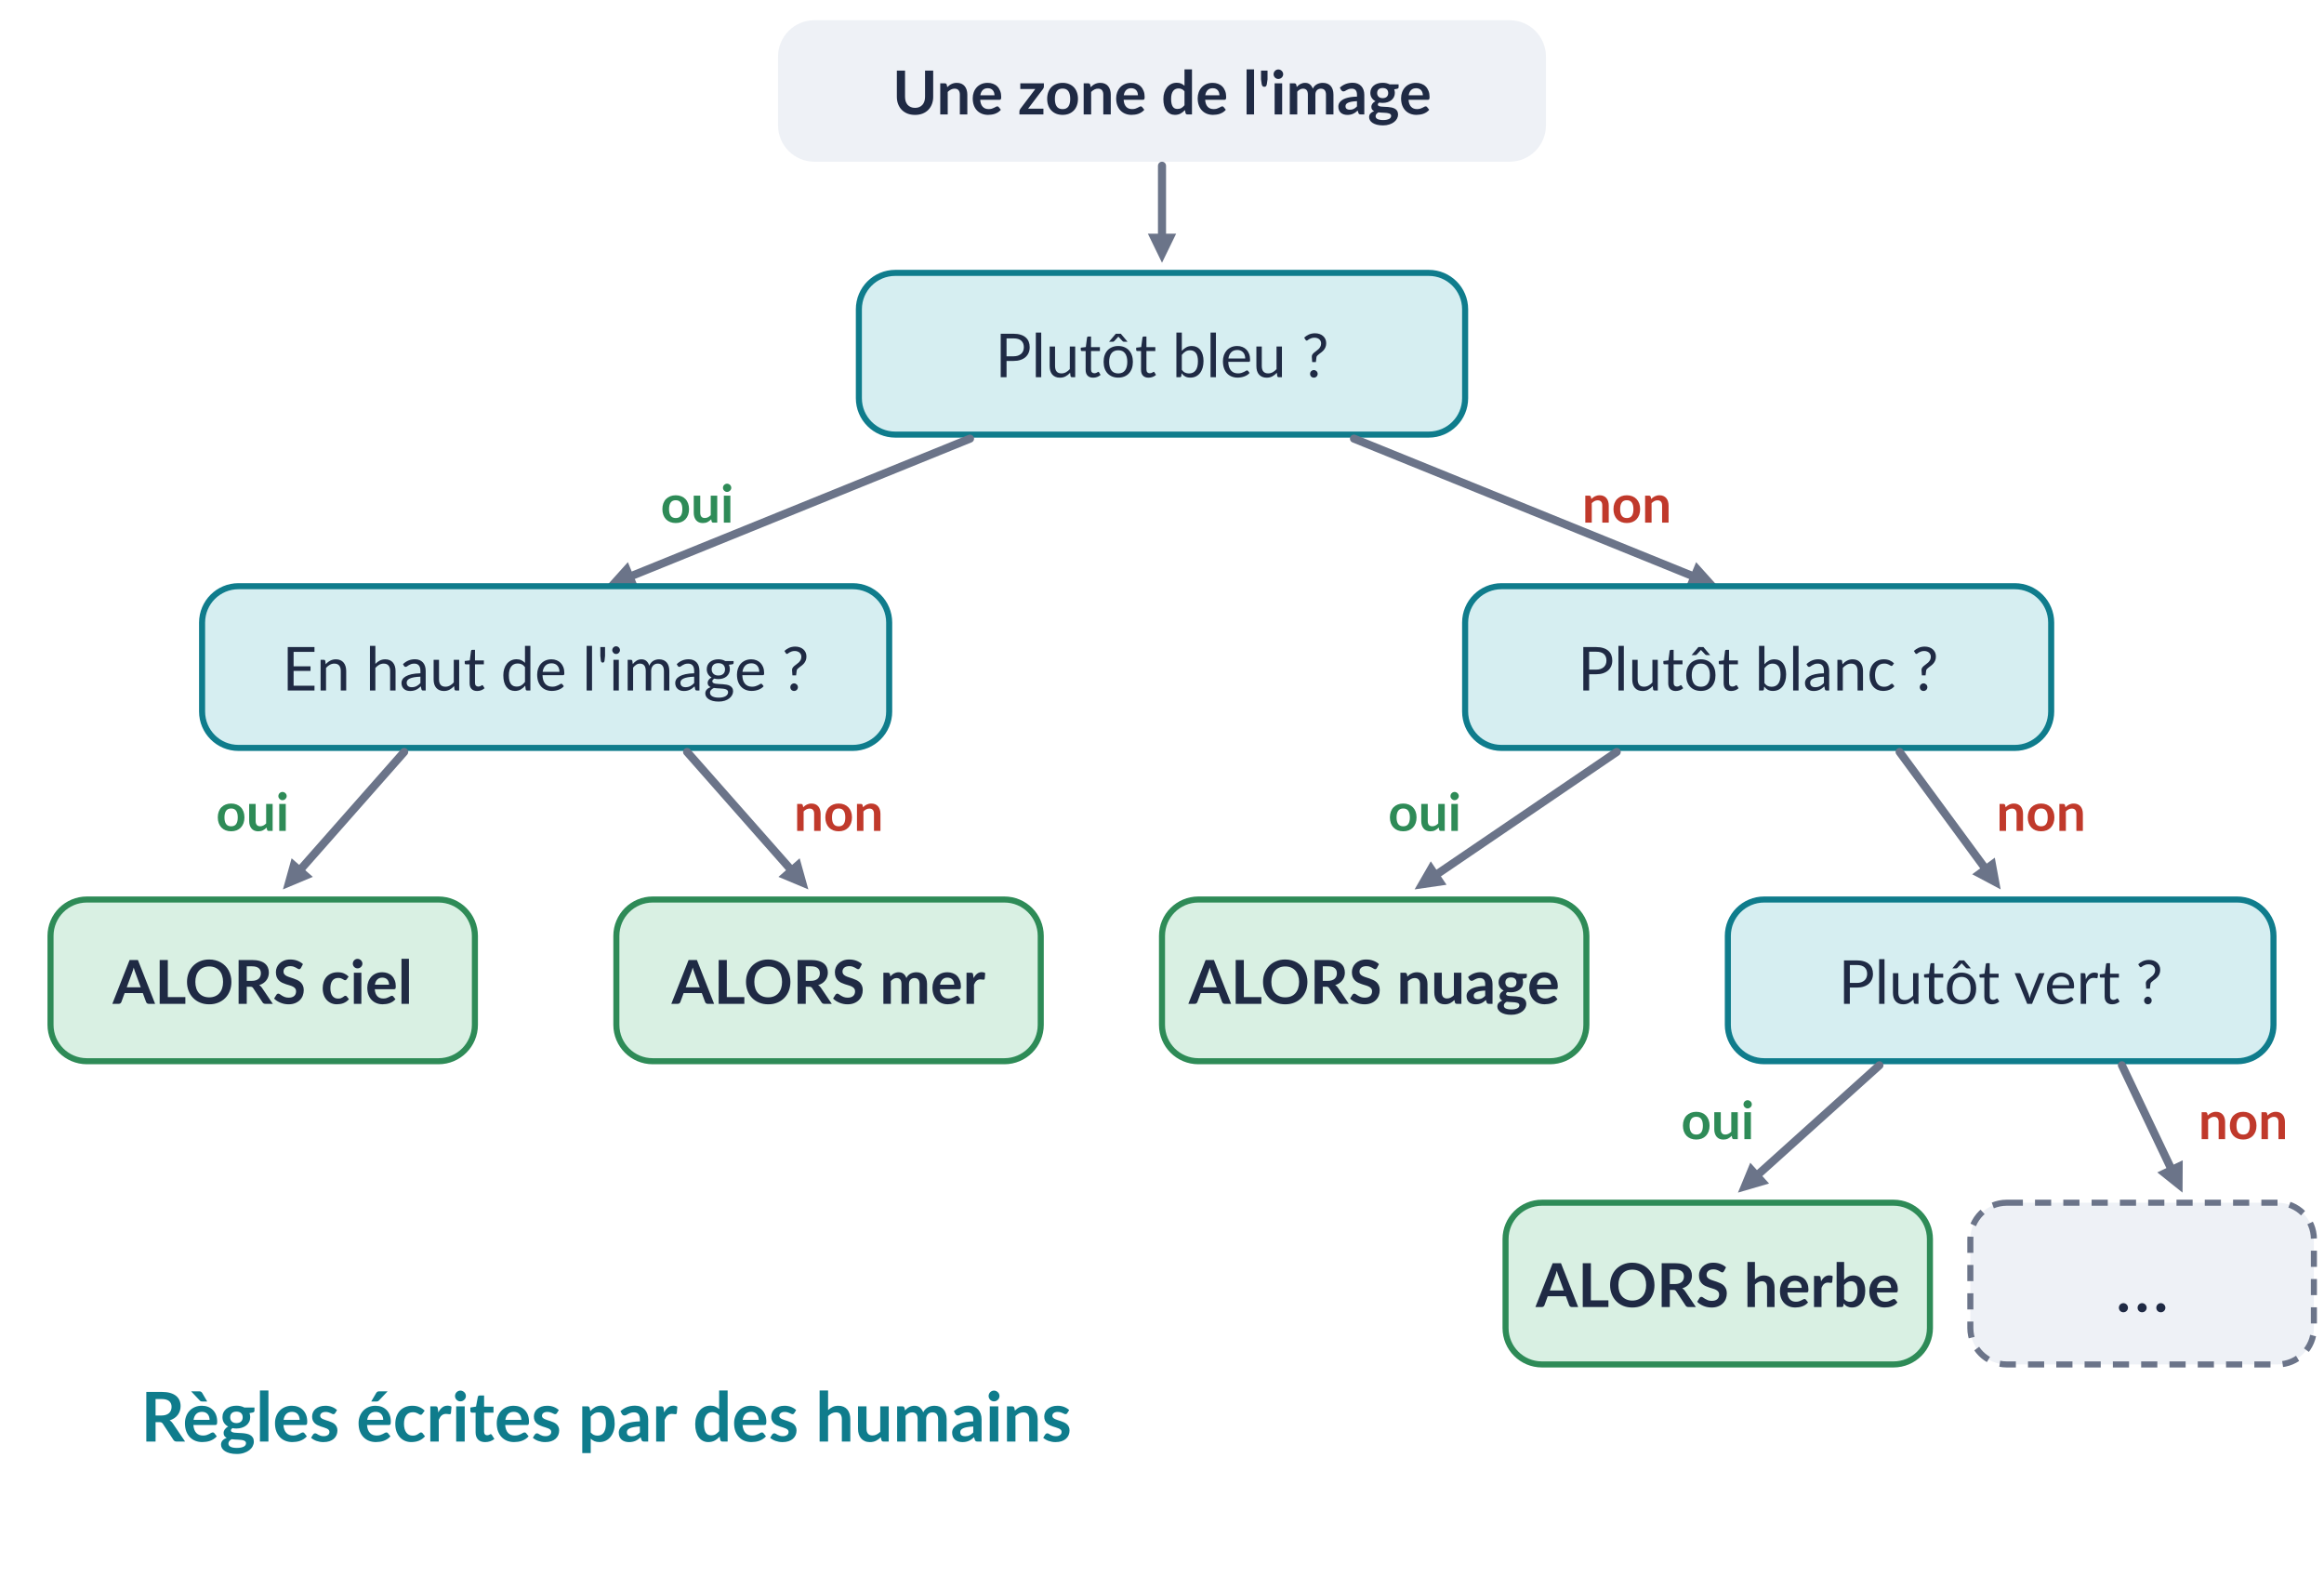
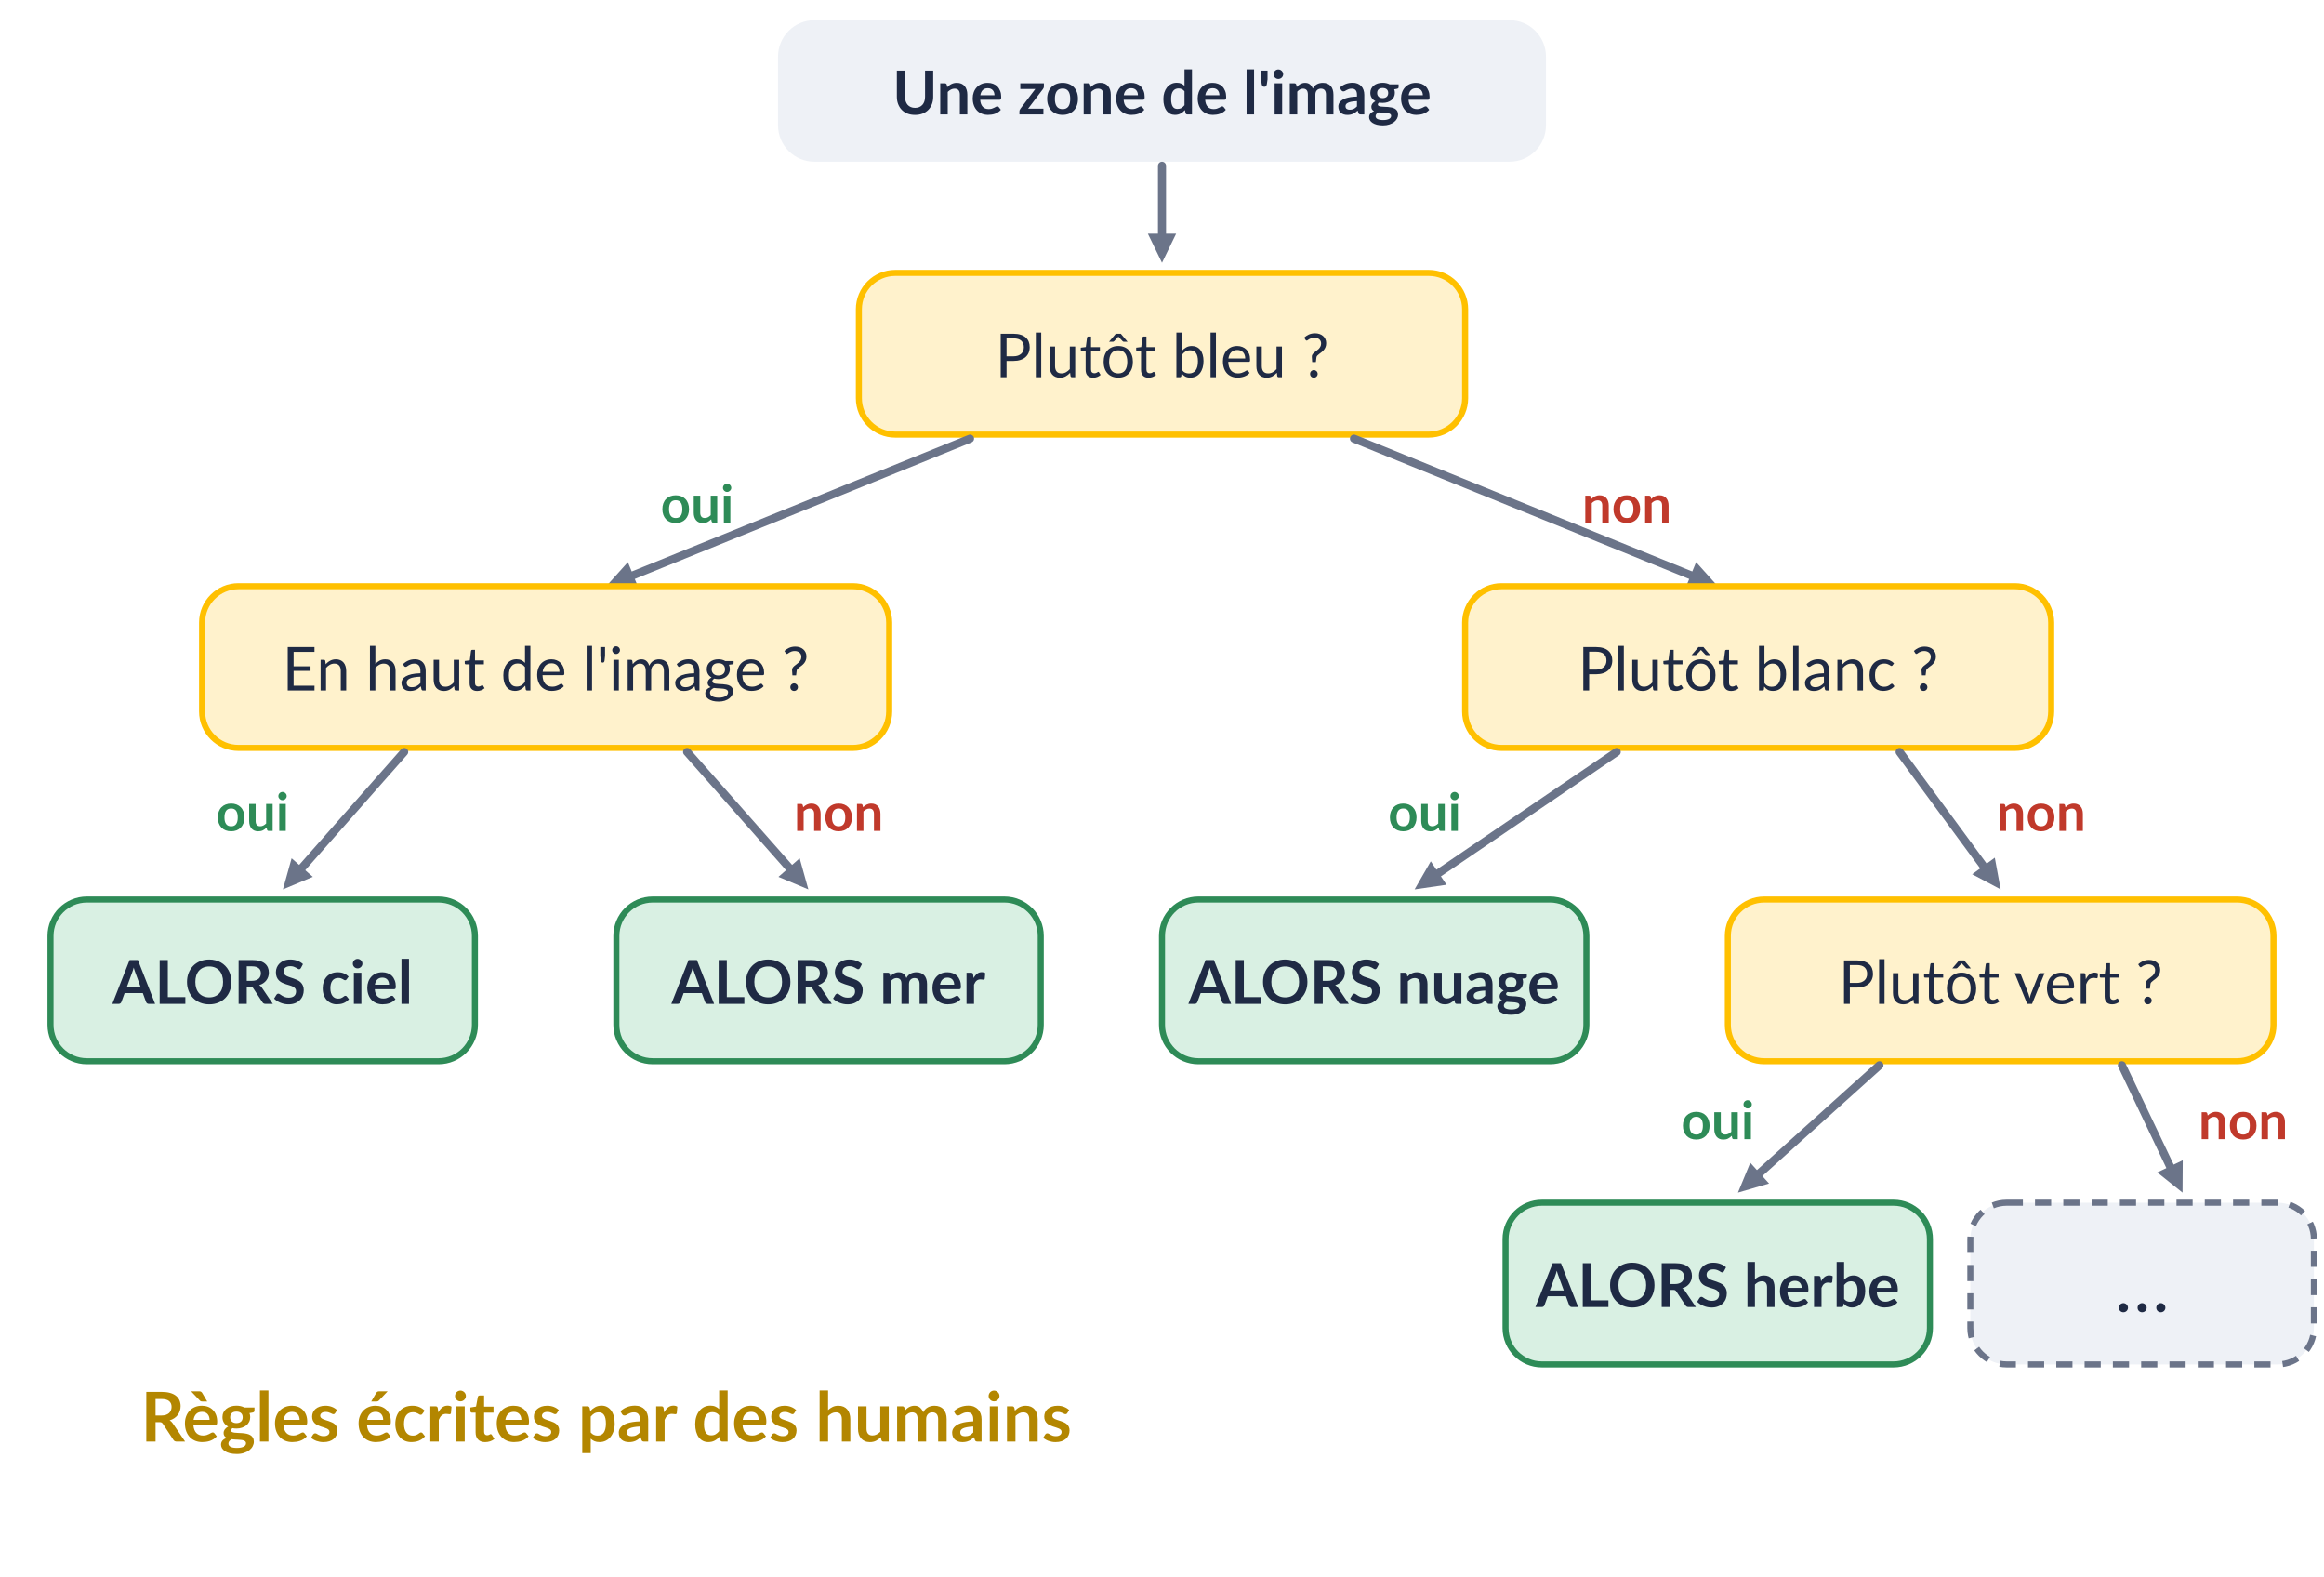
<svg xmlns="http://www.w3.org/2000/svg" viewBox="0 0 1150 780" width="1150" height="780">
  <rect x="385.0" y="10.0" width="380" height="70" rx="18" fill="#eef1f6" opacity="1" />
  <text font-family="Lato, 'Noto Sans', 'Helvetica Neue', Arial, sans-serif" font-size="30" fill="#1f2a44" font-weight="bold" text-anchor="middle" dominant-baseline="central" style="">
    <tspan x="575.0" y="45.0">Une zone de l'image</tspan>
  </text>
  <line x1="575" y1="82" x2="575.0" y2="117.2" stroke="#6b7489" stroke-width="4" stroke-linecap="round" opacity="1" />
  <polygon points="575,130 568.0,115.6 582.0,115.6" fill="#6b7489" opacity="1" />
-   <rect x="425.0" y="135.0" width="300" height="80" rx="18" fill="#d6eef1" stroke="#0f7c8c" stroke-width="3" opacity="1" />
+   <rect x="425.0" y="135.0" width="300" height="80" rx="18" fill="#fff2cc" stroke="#ffc000" stroke-width="3" opacity="1" />
  <text font-family="Lato, 'Noto Sans', 'Helvetica Neue', Arial, sans-serif" font-size="30" fill="#1f2a44" font-weight="normal" text-anchor="middle" dominant-baseline="central" style="">
    <tspan x="575.0" y="175.0">Plutôt bleu ?</tspan>
  </text>
  <line x1="480" y1="217" x2="311.862" y2="285.189" stroke="#6b7489" stroke-width="4" stroke-linecap="round" opacity="1" />
  <polygon points="300,290 310.7,278.1 316.0,291.0" fill="#6b7489" opacity="1" />
  <text font-family="Lato, 'Noto Sans', 'Helvetica Neue', Arial, sans-serif" font-size="26" fill="#2e8b57" font-weight="bold" text-anchor="middle" dominant-baseline="central" style="">
    <tspan x="345.0" y="248.5">oui</tspan>
  </text>
  <line x1="670" y1="217" x2="838.138" y2="285.189" stroke="#6b7489" stroke-width="4" stroke-linecap="round" opacity="1" />
  <polygon points="850,290 834.0,291.0 839.3,278.1" fill="#6b7489" opacity="1" />
  <text font-family="Lato, 'Noto Sans', 'Helvetica Neue', Arial, sans-serif" font-size="26" fill="#c0392b" font-weight="bold" text-anchor="middle" dominant-baseline="central" style="">
    <tspan x="805.0" y="248.5">non</tspan>
  </text>
-   <rect x="100.0" y="290.0" width="340" height="80" rx="18" fill="#d6eef1" stroke="#0f7c8c" stroke-width="3" opacity="1" />
+   <rect x="100.0" y="290.0" width="340" height="80" rx="18" fill="#fff2cc" stroke="#ffc000" stroke-width="3" opacity="1" />
  <text font-family="Lato, 'Noto Sans', 'Helvetica Neue', Arial, sans-serif" font-size="30" fill="#1f2a44" font-weight="normal" text-anchor="middle" dominant-baseline="central" style="">
    <tspan x="270.0" y="330.0">En haut de l'image ?</tspan>
  </text>
-   <rect x="725.0" y="290.0" width="290" height="80" rx="18" fill="#d6eef1" stroke="#0f7c8c" stroke-width="3" opacity="1" />
+   <rect x="725.0" y="290.0" width="290" height="80" rx="18" fill="#fff2cc" stroke="#ffc000" stroke-width="3" opacity="1" />
  <text font-family="Lato, 'Noto Sans', 'Helvetica Neue', Arial, sans-serif" font-size="30" fill="#1f2a44" font-weight="normal" text-anchor="middle" dominant-baseline="central" style="">
    <tspan x="870.0" y="330.0">Plutôt blanc ?</tspan>
  </text>
  <line x1="200" y1="372" x2="148.469" y2="430.402" stroke="#6b7489" stroke-width="4" stroke-linecap="round" opacity="1" />
  <polygon points="140,440 144.3,424.6 154.8,433.8" fill="#6b7489" opacity="1" />
  <text font-family="Lato, 'Noto Sans', 'Helvetica Neue', Arial, sans-serif" font-size="26" fill="#2e8b57" font-weight="bold" text-anchor="middle" dominant-baseline="central" style="">
    <tspan x="125.0" y="401.0">oui</tspan>
  </text>
  <line x1="340" y1="372" x2="391.531" y2="430.402" stroke="#6b7489" stroke-width="4" stroke-linecap="round" opacity="1" />
  <polygon points="400,440 385.2,433.8 395.7,424.6" fill="#6b7489" opacity="1" />
  <text font-family="Lato, 'Noto Sans', 'Helvetica Neue', Arial, sans-serif" font-size="26" fill="#c0392b" font-weight="bold" text-anchor="middle" dominant-baseline="central" style="">
    <tspan x="415.0" y="401.0">non</tspan>
  </text>
  <rect x="25.0" y="445.0" width="210" height="80" rx="18" fill="#d9f0e3" stroke="#2e8b57" stroke-width="3" opacity="1" />
  <text font-family="Lato, 'Noto Sans', 'Helvetica Neue', Arial, sans-serif" font-size="30" fill="#1f2a44" font-weight="bold" text-anchor="middle" dominant-baseline="central" style="">
    <tspan x="130.0" y="485.0">ALORS ciel</tspan>
  </text>
  <rect x="305.0" y="445.0" width="210" height="80" rx="18" fill="#d9f0e3" stroke="#2e8b57" stroke-width="3" opacity="1" />
  <text font-family="Lato, 'Noto Sans', 'Helvetica Neue', Arial, sans-serif" font-size="30" fill="#1f2a44" font-weight="bold" text-anchor="middle" dominant-baseline="central" style="">
    <tspan x="410.0" y="485.0">ALORS mer</tspan>
  </text>
  <line x1="800" y1="372" x2="710.585" y2="432.802" stroke="#6b7489" stroke-width="4" stroke-linecap="round" opacity="1" />
  <polygon points="700,440 708.0,426.1 715.8,437.7" fill="#6b7489" opacity="1" />
  <text font-family="Lato, 'Noto Sans', 'Helvetica Neue', Arial, sans-serif" font-size="26" fill="#2e8b57" font-weight="bold" text-anchor="middle" dominant-baseline="central" style="">
    <tspan x="705.0" y="401.0">oui</tspan>
  </text>
  <line x1="940" y1="372" x2="982.417" y2="429.688" stroke="#6b7489" stroke-width="4" stroke-linecap="round" opacity="1" />
  <polygon points="990,440 975.9,432.5 987.1,424.3" fill="#6b7489" opacity="1" />
  <text font-family="Lato, 'Noto Sans', 'Helvetica Neue', Arial, sans-serif" font-size="26" fill="#c0392b" font-weight="bold" text-anchor="middle" dominant-baseline="central" style="">
    <tspan x="1010.0" y="401.0">non</tspan>
  </text>
  <rect x="575.0" y="445.0" width="210" height="80" rx="18" fill="#d9f0e3" stroke="#2e8b57" stroke-width="3" opacity="1" />
  <text font-family="Lato, 'Noto Sans', 'Helvetica Neue', Arial, sans-serif" font-size="30" fill="#1f2a44" font-weight="bold" text-anchor="middle" dominant-baseline="central" style="">
    <tspan x="680.0" y="485.0">ALORS nuage</tspan>
  </text>
-   <rect x="855.0" y="445.0" width="270" height="80" rx="18" fill="#d6eef1" stroke="#0f7c8c" stroke-width="3" opacity="1" />
+   <rect x="855.0" y="445.0" width="270" height="80" rx="18" fill="#fff2cc" stroke="#ffc000" stroke-width="3" opacity="1" />
  <text font-family="Lato, 'Noto Sans', 'Helvetica Neue', Arial, sans-serif" font-size="30" fill="#1f2a44" font-weight="normal" text-anchor="middle" dominant-baseline="central" style="">
    <tspan x="990.0" y="485.0">Plutôt vert ?</tspan>
  </text>
  <line x1="930" y1="527" x2="869.514" y2="581.437" stroke="#6b7489" stroke-width="4" stroke-linecap="round" opacity="1" />
  <polygon points="860,590 866.1,575.2 875.4,585.5" fill="#6b7489" opacity="1" />
  <text font-family="Lato, 'Noto Sans', 'Helvetica Neue', Arial, sans-serif" font-size="26" fill="#2e8b57" font-weight="bold" text-anchor="middle" dominant-baseline="central" style="">
    <tspan x="850.0" y="553.5">oui</tspan>
  </text>
  <line x1="1050" y1="527" x2="1074.497" y2="578.443" stroke="#6b7489" stroke-width="4" stroke-linecap="round" opacity="1" />
  <polygon points="1080,590 1067.5,580.0 1080.1,574.0" fill="#6b7489" opacity="1" />
  <text font-family="Lato, 'Noto Sans', 'Helvetica Neue', Arial, sans-serif" font-size="26" fill="#c0392b" font-weight="bold" text-anchor="middle" dominant-baseline="central" style="">
    <tspan x="1110.0" y="553.5">non</tspan>
  </text>
  <rect x="745.0" y="595.0" width="210" height="80" rx="18" fill="#d9f0e3" stroke="#2e8b57" stroke-width="3" opacity="1" />
  <text font-family="Lato, 'Noto Sans', 'Helvetica Neue', Arial, sans-serif" font-size="30" fill="#1f2a44" font-weight="bold" text-anchor="middle" dominant-baseline="central" style="">
    <tspan x="850.0" y="635.0">ALORS herbe</tspan>
  </text>
  <rect x="975.0" y="595.0" width="170" height="80" rx="18" fill="#eef1f6" stroke="#6b7489" stroke-width="3" stroke-dasharray="8 6" opacity="1" />
  <text font-family="Lato, 'Noto Sans', 'Helvetica Neue', Arial, sans-serif" font-size="36" fill="#1f2a44" font-weight="normal" text-anchor="middle" dominant-baseline="central" style="">
    <tspan x="1060.0" y="635.0">…</tspan>
  </text>
-   <text font-family="Lato, 'Noto Sans', 'Helvetica Neue', Arial, sans-serif" font-size="34" fill="#0f7c8c" font-weight="bold" text-anchor="middle" dominant-baseline="central" style="">
+   <text font-family="Lato, 'Noto Sans', 'Helvetica Neue', Arial, sans-serif" font-size="34" fill="#b38600" font-weight="bold" text-anchor="middle" dominant-baseline="central" style="">
    <tspan x="300" y="700.0">Règles écrites par des humains</tspan>
  </text>
</svg>
